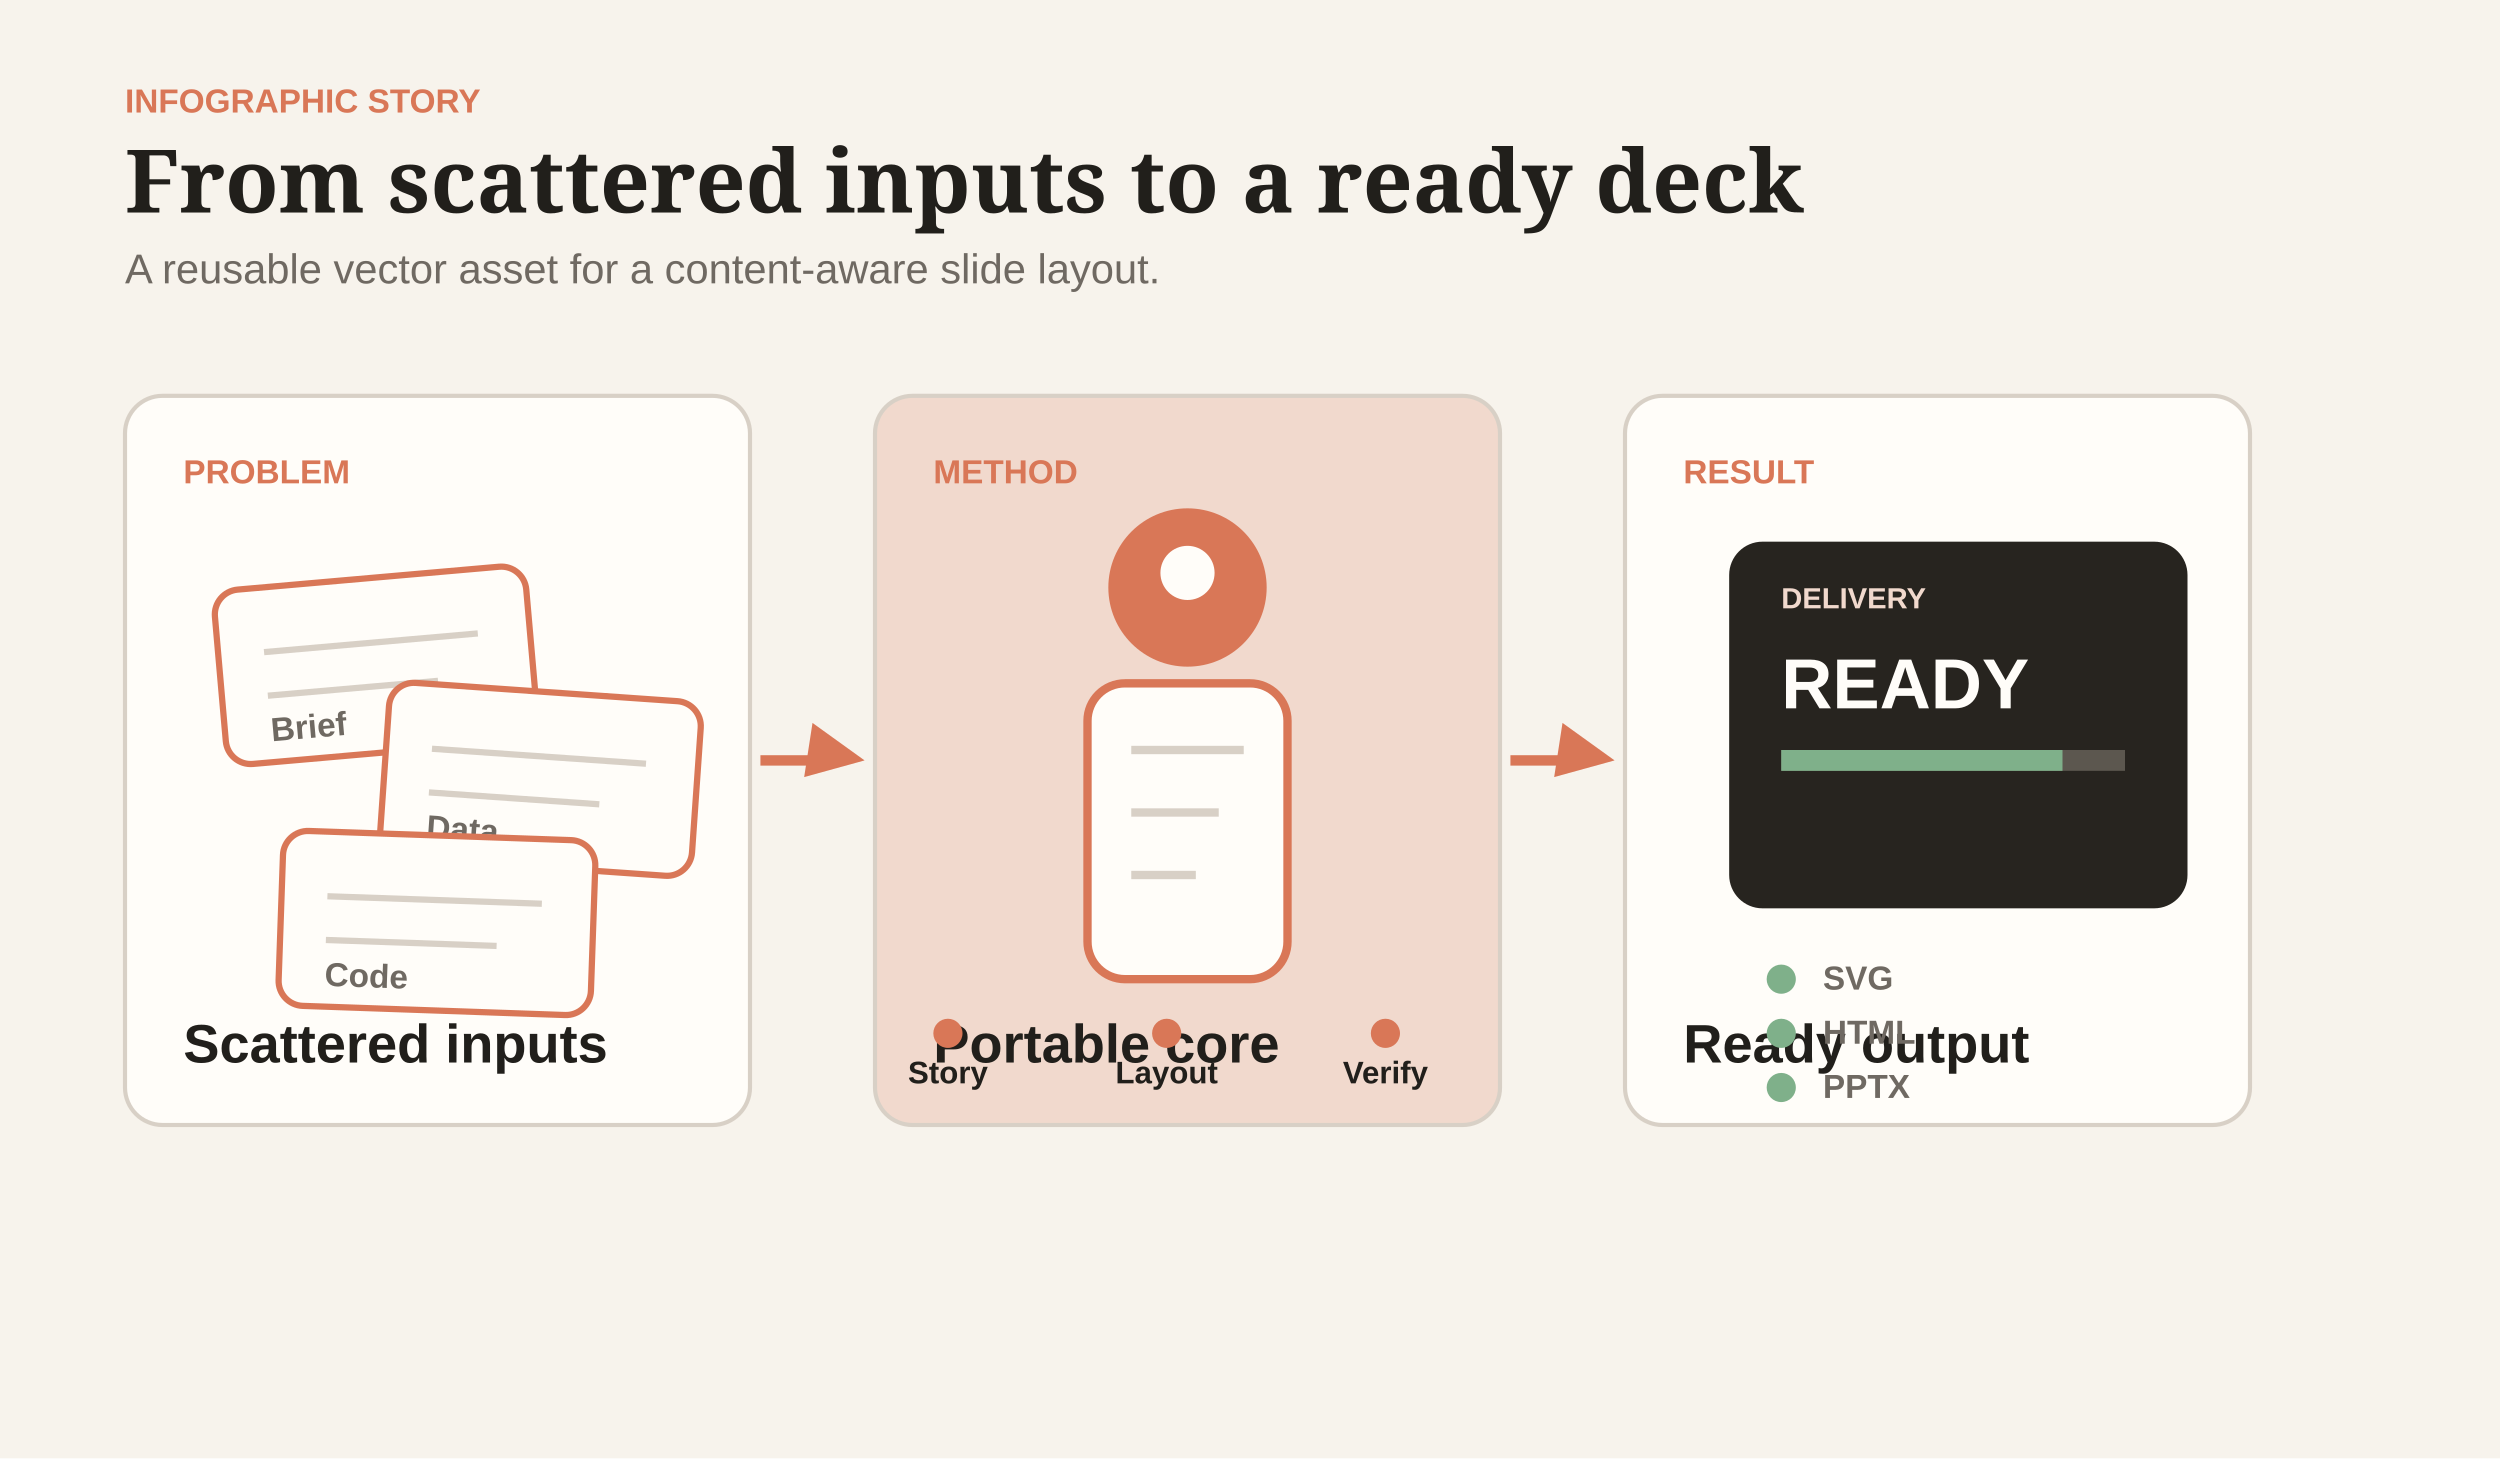
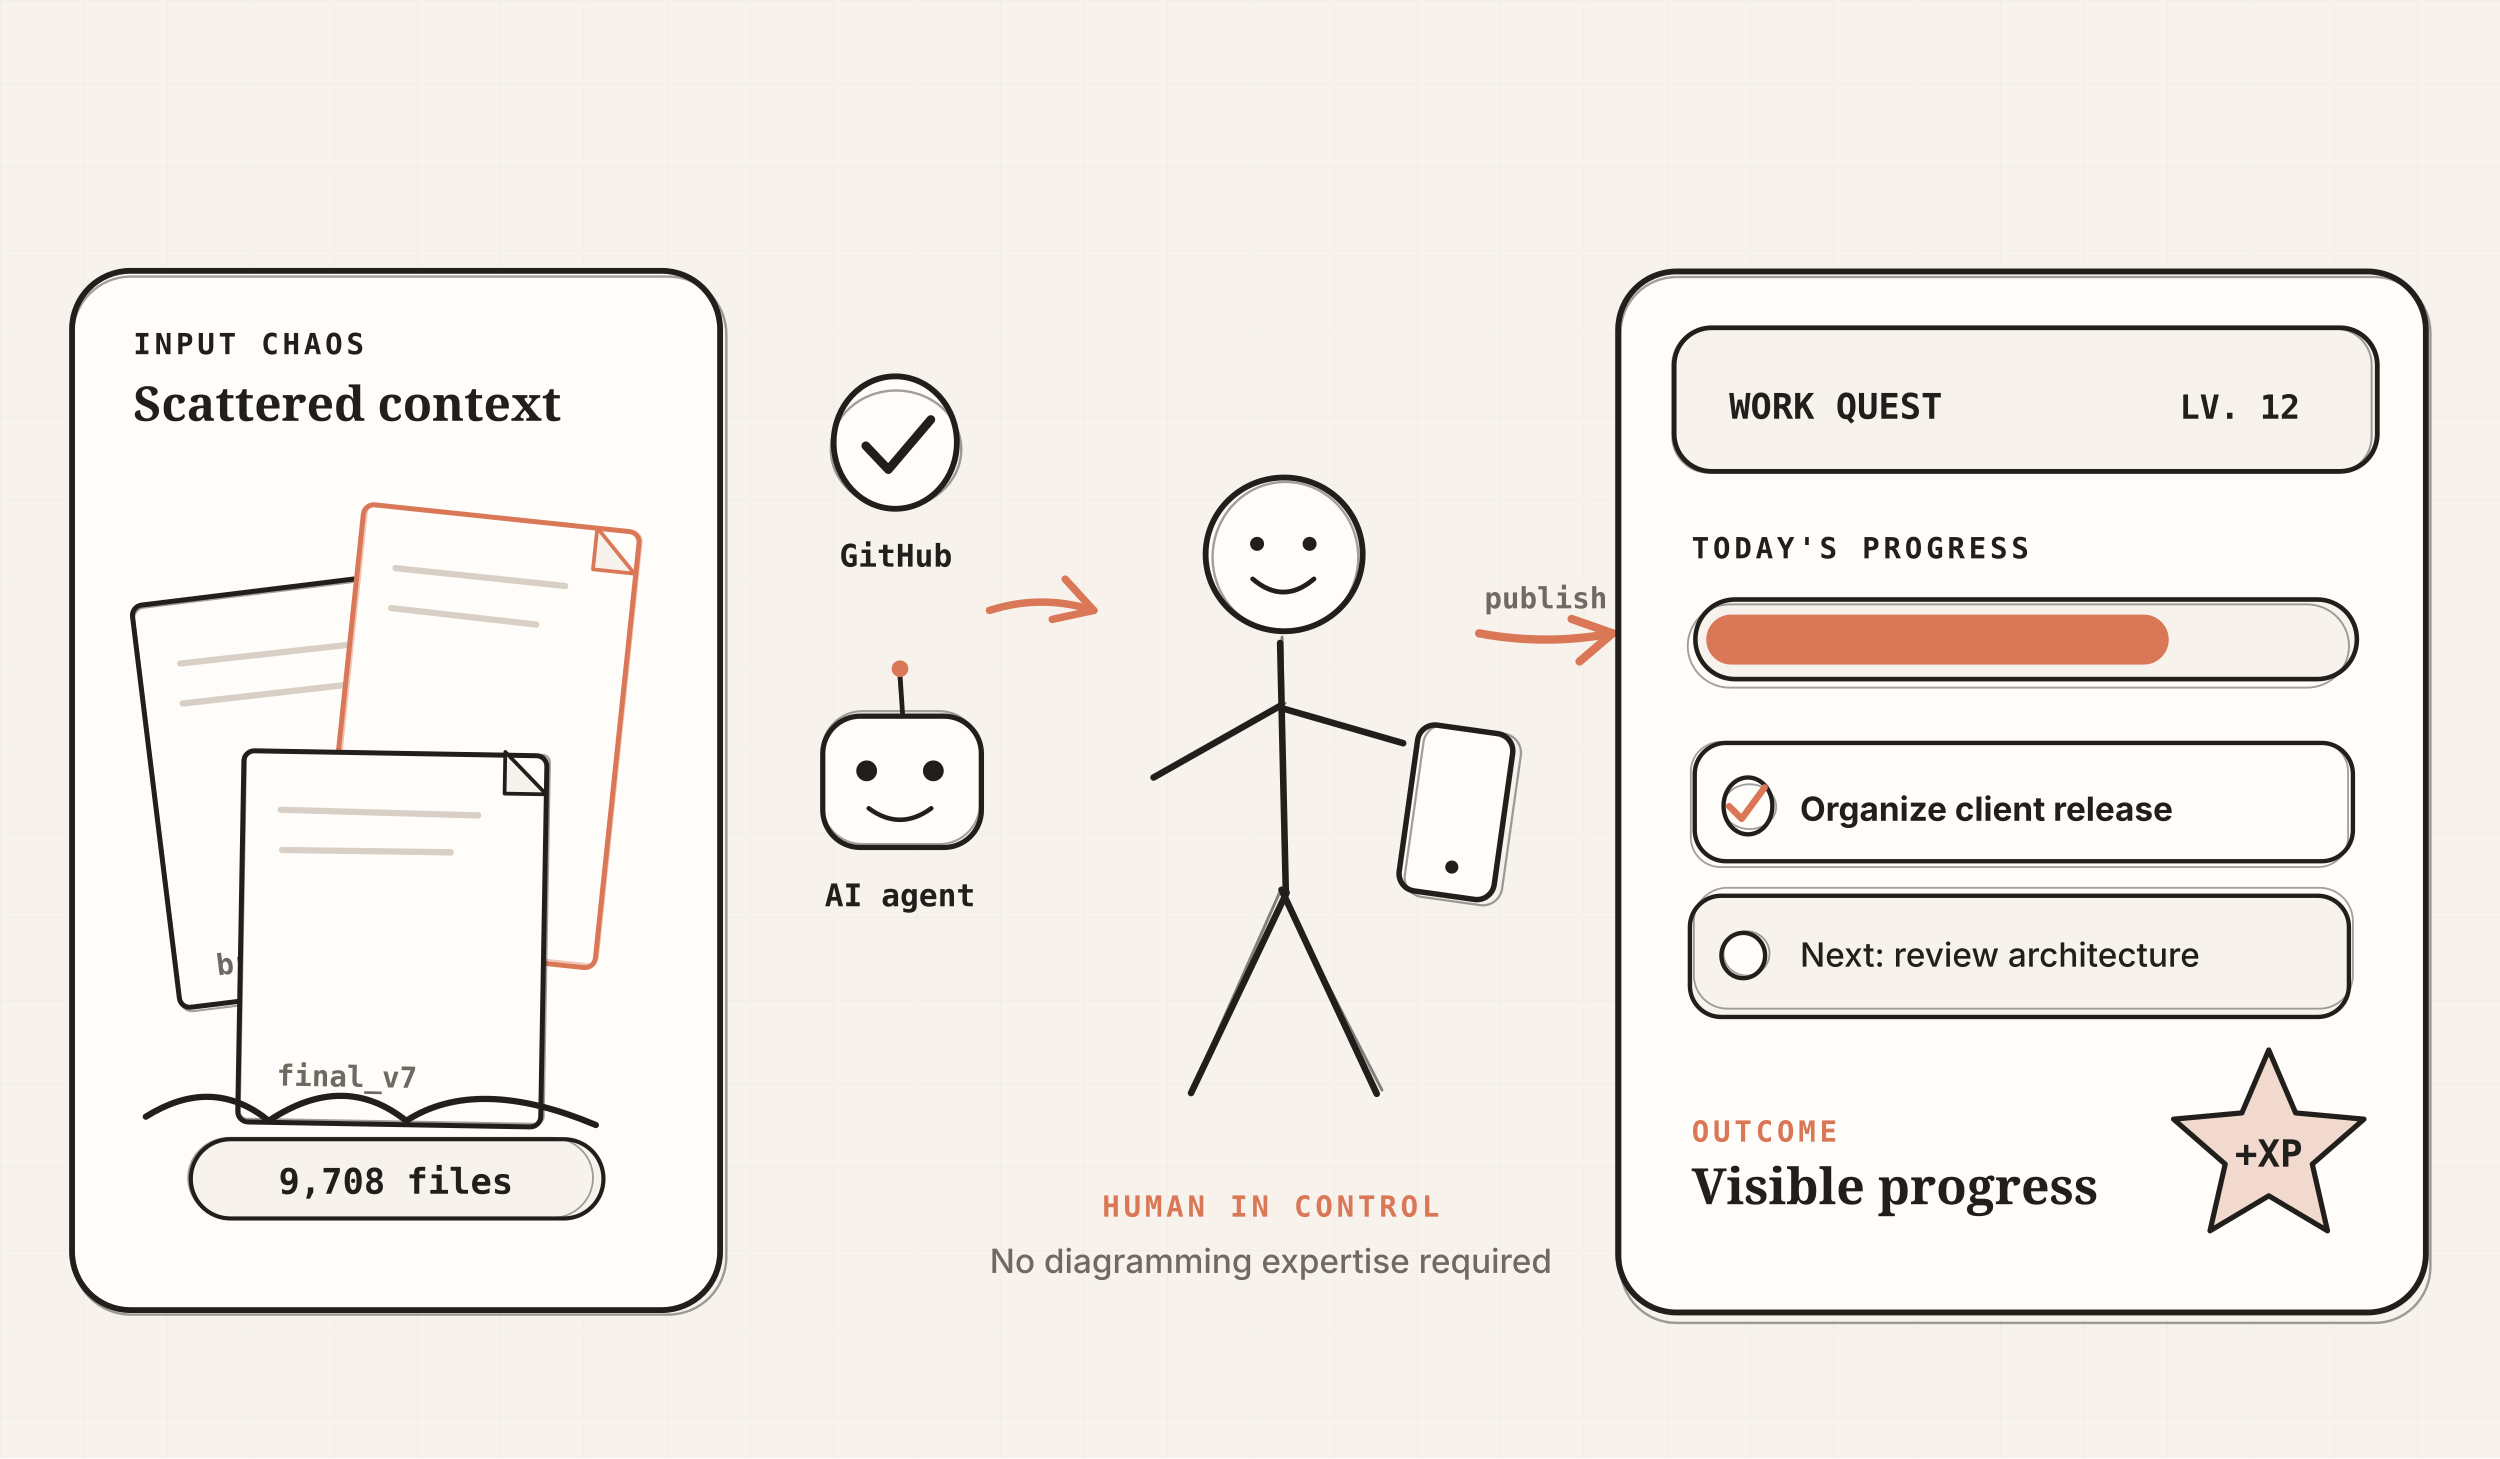
<svg xmlns="http://www.w3.org/2000/svg" width="1200" height="700" viewBox="0 0 1200 700" role="img" aria-labelledby="title desc">
+   <defs>
+     <pattern id="paper-grid" width="40" height="40" patternUnits="userSpaceOnUse">
+       <path d="M 40 0 L 0 0 0 40" fill="none" stroke="#211F1B" stroke-width="0.7" opacity="0.035" />
+     </pattern>
+   </defs>
  <rect width="1200" height="700" fill="#F7F3EC" />
-   <text x="60" y="54" fill="#D97757" font-size="16" font-family="Arial, sans-serif" font-weight="700" text-anchor="start">INFOGRAPHIC STORY</text>
-   <text x="60" y="102" fill="#211F1B" font-size="42" font-family="Georgia, serif" font-weight="700" text-anchor="start">From scattered inputs to a ready deck</text>
-   <text x="60" y="136" fill="#6F6962" font-size="20" font-family="Arial, sans-serif" font-weight="400" text-anchor="start">A reusable vector asset for a content-aware slide layout.</text>
-   <rect x="60" y="190" width="300" height="350" rx="18" fill="#FFFDF9" stroke="#D8D0C6" stroke-width="2" />
-   <text x="88" y="232" fill="#D97757" font-size="16" font-family="Arial, sans-serif" font-weight="700" text-anchor="start">PROBLEM</text>
-   <text x="88" y="510" fill="#211F1B" font-size="26" font-family="Arial, sans-serif" font-weight="700" text-anchor="start">Scattered inputs</text>
-   <rect x="420" y="190" width="300" height="350" rx="18" fill="#F1D9CD" stroke="#D8D0C6" stroke-width="2" />
-   <text x="448" y="232" fill="#D97757" font-size="16" font-family="Arial, sans-serif" font-weight="700" text-anchor="start">METHOD</text>
-   <text x="448" y="510" fill="#211F1B" font-size="26" font-family="Arial, sans-serif" font-weight="700" text-anchor="start">Portable core</text>
-   <rect x="780" y="190" width="300" height="350" rx="18" fill="#FFFDF9" stroke="#D8D0C6" stroke-width="2" />
-   <text x="808" y="232" fill="#D97757" font-size="16" font-family="Arial, sans-serif" font-weight="700" text-anchor="start">RESULT</text>
-   <text x="808" y="510" fill="#211F1B" font-size="26" font-family="Arial, sans-serif" font-weight="700" text-anchor="start">Ready output</text>
-   <line x1="365" y1="365" x2="404.0" y2="365.0" stroke="#D97757" stroke-width="5" />
-   <path d="M 390.0 347.0 L 415 365 L 386.0 373.0 Z" fill="#D97757" />
-   <line x1="725" y1="365" x2="764.0" y2="365.0" stroke="#D97757" stroke-width="5" />
-   <path d="M 750.0 347.0 L 775 365 L 746.0 373.0 Z" fill="#D97757" />
-   <g transform="rotate(-5 150 315)">
-     <rect x="105" y="280" width="150" height="84" rx="12" fill="#FFFDF9" stroke="#D97757" stroke-width="3" />
-     <line x1="127" y1="311" x2="230" y2="311" stroke="#D8D0C6" stroke-width="3" />
-     <line x1="127" y1="332" x2="209" y2="332" stroke="#D8D0C6" stroke-width="3" />
-     <text x="127" y="354" fill="#6F6962" font-size="16" font-family="Arial, sans-serif" font-weight="700" text-anchor="start">Brief</text>
+   <rect width="1200" height="700" fill="url(#paper-grid)" />
+   <rect x="34.586" y="130.005" width="311.055" height="498.837" rx="28" fill="#FFFDF9" stroke="#211F1B" stroke-width="2.8" opacity="1" />
+   <rect x="34.993" y="132.742" width="313.647" height="498.265" rx="27.766" fill="none" stroke="#211F1B" stroke-width="1.176" opacity="0.42" />
+   <text x="64" y="170" fill="#211F1B" font-size="14" font-family="SFMono-Regular, Consolas, monospace" font-weight="700" text-anchor="start" letter-spacing="1.8" opacity="1">INPUT CHAOS</text>
+   <text x="64" y="202" fill="#211F1B" font-size="23" font-family="Georgia, Iowan Old Style, serif" font-weight="700" text-anchor="start" opacity="1">Scattered context</text>
+   <g transform="rotate(-7 150.0 380.0)">
+     <rect x="74.495" y="281.1" width="148.017" height="194.485" rx="5" fill="#FFFDF9" stroke="#211F1B" stroke-width="2.4" opacity="1" />
+     <rect x="75.036" y="282.48" width="148.144" height="195.105" rx="5.268" fill="none" stroke="#211F1B" stroke-width="1.008" opacity="0.42" />
+     <path d="M 204 282 L 224 302 L 204 302 Z" fill="#F7F3EC" stroke="#211F1B" opacity="1" stroke-width="1.8" stroke-linecap="round" stroke-linejoin="round" />
+     <line x1="94.495" y1="311.21" x2="192.489" y2="312.317" stroke="#D8D0C6" stroke-width="3" opacity="1" stroke-linecap="round" />
+     <line x1="93.744" y1="311.449" x2="192.732" y2="311.739" stroke="#D8D0C6" stroke-width="1.35" opacity="0.54" stroke-linecap="round" />
+     <line x1="93.348" y1="330.355" x2="179.556" y2="331.166" stroke="#D8D0C6" stroke-width="3" opacity="1" stroke-linecap="round" />
+     <line x1="94.491" y1="331.368" x2="179.058" y2="331.757" stroke="#D8D0C6" stroke-width="1.35" opacity="0.54" stroke-linecap="round" />
+     <text x="94" y="462" fill="#6F6962" font-size="14" font-family="SFMono-Regular, Consolas, monospace" font-weight="700" text-anchor="start" opacity="1">brief.md</text>
  </g>
-   <g transform="rotate(4 230 365)">
-     <rect x="185" y="330" width="150" height="84" rx="12" fill="#FFFDF9" stroke="#D97757" stroke-width="3" />
-     <line x1="207" y1="361" x2="310" y2="361" stroke="#D8D0C6" stroke-width="3" />
-     <line x1="207" y1="382" x2="289" y2="382" stroke="#D8D0C6" stroke-width="3" />
-     <text x="207" y="404" fill="#6F6962" font-size="16" font-family="Arial, sans-serif" font-weight="700" text-anchor="start">Data</text>
+   <g transform="rotate(6 230.0 353.0)">
+     <rect x="163.611" y="248.167" width="133.054" height="210.379" rx="5" fill="#FFFDF9" stroke="#D97757" stroke-width="2.4" opacity="1" />
+     <rect x="165.157" y="248.248" width="132.655" height="208.547" rx="4.184" fill="none" stroke="#D97757" stroke-width="1.008" opacity="0.42" />
+     <path d="M 276 248 L 296 268 L 276 268 Z" fill="#F7F3EC" stroke="#D97757" opacity="1" stroke-width="1.8" stroke-linecap="round" stroke-linejoin="round" />
+     <line x1="181.663" y1="277.328" x2="263.572" y2="277.362" stroke="#D8D0C6" stroke-width="3" opacity="1" stroke-linecap="round" />
+     <line x1="181.645" y1="278.217" x2="263.784" y2="277.792" stroke="#D8D0C6" stroke-width="1.35" opacity="0.54" stroke-linecap="round" />
+     <line x1="181.535" y1="296.627" x2="251.699" y2="297.237" stroke="#D8D0C6" stroke-width="3" opacity="1" stroke-linecap="round" />
+     <line x1="182.175" y1="296.474" x2="251.367" y2="296.461" stroke="#D8D0C6" stroke-width="1.35" opacity="0.54" stroke-linecap="round" />
+     <text x="182" y="442" fill="#6F6962" font-size="14" font-family="SFMono-Regular, Consolas, monospace" font-weight="700" text-anchor="start" opacity="1">notes.pdf</text>
  </g>
-   <g transform="rotate(2 180 435)">
-     <rect x="135" y="400" width="150" height="84" rx="12" fill="#FFFDF9" stroke="#D97757" stroke-width="3" />
-     <line x1="157" y1="431" x2="260" y2="431" stroke="#D8D0C6" stroke-width="3" />
-     <line x1="157" y1="452" x2="239" y2="452" stroke="#D8D0C6" stroke-width="3" />
-     <text x="157" y="474" fill="#6F6962" font-size="16" font-family="Arial, sans-serif" font-weight="700" text-anchor="start">Code</text>
+   <g transform="rotate(1 188.5 449.0)">
+     <rect x="115.614" y="361.566" width="145.448" height="178.182" rx="5" fill="#FFFDF9" stroke="#211F1B" stroke-width="2.4" opacity="1" />
+     <rect x="116.591" y="361.097" width="145.883" height="177.133" rx="3.596" fill="none" stroke="#211F1B" stroke-width="1.008" opacity="0.42" />
+     <path d="M 241 360 L 261 380 L 241 380 Z" fill="#F7F3EC" stroke="#211F1B" opacity="1" stroke-width="1.8" stroke-linecap="round" stroke-linejoin="round" />
+     <line x1="133.705" y1="389.628" x2="228.538" y2="390.709" stroke="#D8D0C6" stroke-width="3" opacity="1" stroke-linecap="round" />
+     <line x1="134.602" y1="389.703" x2="229.249" y2="389.833" stroke="#D8D0C6" stroke-width="1.35" opacity="0.54" stroke-linecap="round" />
+     <line x1="134.663" y1="408.934" x2="215.624" y2="408.595" stroke="#D8D0C6" stroke-width="3" opacity="1" stroke-linecap="round" />
+     <line x1="134.098" y1="408.62" x2="216.135" y2="409.637" stroke="#D8D0C6" stroke-width="1.35" opacity="0.54" stroke-linecap="round" />
+     <text x="134" y="522" fill="#6F6962" font-size="14" font-family="SFMono-Regular, Consolas, monospace" font-weight="700" text-anchor="start" opacity="1">final_v7</text>
  </g>
-   <circle cx="570" cy="282" r="38" fill="#D97757" stroke="none" stroke-width="0" />
-   <circle cx="570" cy="275" r="13" fill="#FFFDF9" stroke="none" stroke-width="0" />
-   <rect x="522" y="328" width="96" height="142" rx="18" fill="#FFFDF9" stroke="#D97757" stroke-width="4" />
-   <line x1="543" y1="360" x2="597" y2="360" stroke="#D8D0C6" stroke-width="4" />
-   <line x1="543" y1="390" x2="585" y2="390" stroke="#D8D0C6" stroke-width="4" />
-   <line x1="543" y1="420" x2="574" y2="420" stroke="#D8D0C6" stroke-width="4" />
-   <circle cx="455" cy="496" r="7" fill="#D97757" stroke="none" stroke-width="0" />
-   <text x="455" y="520" fill="#211F1B" font-size="15" font-family="Arial, sans-serif" font-weight="700" text-anchor="middle">Story</text>
-   <circle cx="560" cy="496" r="7" fill="#D97757" stroke="none" stroke-width="0" />
-   <text x="560" y="520" fill="#211F1B" font-size="15" font-family="Arial, sans-serif" font-weight="700" text-anchor="middle">Layout</text>
-   <circle cx="665" cy="496" r="7" fill="#D97757" stroke="none" stroke-width="0" />
-   <text x="665" y="520" fill="#211F1B" font-size="15" font-family="Arial, sans-serif" font-weight="700" text-anchor="middle">Verify</text>
-   <rect x="830" y="260" width="220" height="176" rx="16" fill="#27241F" stroke="#27241F" stroke-width="0" />
-   <text x="855" y="292" fill="#F1D9CD" font-size="14" font-family="Arial, sans-serif" font-weight="700" text-anchor="start">DELIVERY</text>
-   <text x="855" y="340" fill="#FFFDF9" font-size="34" font-family="Arial, sans-serif" font-weight="700" text-anchor="start">READY</text>
-   <line x1="855" y1="365" x2="1020" y2="365" stroke="#5C574F" stroke-width="10" />
-   <line x1="855" y1="365" x2="990" y2="365" stroke="#7FB08A" stroke-width="10" />
-   <circle cx="855" cy="470" r="7" fill="#7FB08A" stroke="none" stroke-width="0" />
-   <text x="875" y="475" fill="#6F6962" font-size="16" font-family="Arial, sans-serif" font-weight="700" text-anchor="start">SVG</text>
-   <circle cx="855" cy="496" r="7" fill="#7FB08A" stroke="none" stroke-width="0" />
-   <text x="875" y="501" fill="#6F6962" font-size="16" font-family="Arial, sans-serif" font-weight="700" text-anchor="start">HTML</text>
-   <circle cx="855" cy="522" r="7" fill="#7FB08A" stroke="none" stroke-width="0" />
-   <text x="875" y="527" fill="#6F6962" font-size="16" font-family="Arial, sans-serif" font-weight="700" text-anchor="start">PPTX</text>
+   <path d="M 70 536 Q 102 516 129 538 Q 165 514 195 538 Q 229 516 286 540" fill="none" stroke="#211F1B" opacity="1" stroke-width="3.0" stroke-linecap="round" stroke-linejoin="round" />
+   <rect x="91.577" y="546.821" width="198.09" height="38.04" rx="19" fill="#F7F3EC" stroke="#211F1B" stroke-width="2" opacity="1" />
+   <rect x="90.282" y="546.098" width="194.361" height="38.535" rx="19.876" fill="none" stroke="#211F1B" stroke-width="0.84" opacity="0.42" />
+   <text x="190.0" y="573" fill="#211F1B" font-size="17" font-family="SFMono-Regular, Consolas, monospace" font-weight="700" text-anchor="middle" opacity="1">9,708 files</text>
+   <ellipse cx="429.72" cy="212.429" rx="29.574" ry="31.786" fill="#FFFDF9" stroke="#211F1B" stroke-width="2.8" opacity="1" />
+   <ellipse cx="430.105" cy="215.696" rx="31.299" ry="28.241" fill="none" stroke="#211F1B" stroke-width="1.176" opacity="0.42" />
+   <path d="M 415.6 214.0 L 426.4 225.4 L 446.8 201.4" fill="none" stroke="#211F1B" opacity="1" stroke-width="4.2" stroke-linecap="round" stroke-linejoin="round" />
+   <text x="430" y="272" fill="#211F1B" font-size="15" font-family="SFMono-Regular, Consolas, monospace" font-weight="700" text-anchor="middle" opacity="1">GitHub</text>
+   <rect x="394.927" y="343.763" width="76.155" height="63.021" rx="18" fill="#FFFDF9" stroke="#211F1B" stroke-width="2.5" opacity="1" />
+   <rect x="394.592" y="341.369" width="75.726" height="63.806" rx="19.361" fill="none" stroke="#211F1B" stroke-width="1.05" opacity="0.42" />
+   <line x1="433.203" y1="342.243" x2="432.002" y2="323.972" stroke="#211F1B" stroke-width="2.3" opacity="1" stroke-linecap="round" />
+   <line x1="433.32" y1="344.186" x2="431.355" y2="325.445" stroke="#211F1B" stroke-width="1.035" opacity="0.54" stroke-linecap="round" />
+   <circle cx="432" cy="321" r="4" fill="#D97757" stroke="#D97757" stroke-width="0" opacity="1" />
+   <circle cx="416" cy="370" r="5" fill="#211F1B" stroke="#211F1B" stroke-width="0" opacity="1" />
+   <circle cx="448" cy="370" r="5" fill="#211F1B" stroke="#211F1B" stroke-width="0" opacity="1" />
+   <path d="M 417 388 Q 432 399 447 388" fill="none" stroke="#211F1B" opacity="1" stroke-width="2.2" stroke-linecap="round" stroke-linejoin="round" />
+   <text x="432" y="435" fill="#211F1B" font-size="15" font-family="SFMono-Regular, Consolas, monospace" font-weight="700" text-anchor="middle" opacity="1">AI agent</text>
+   <path d="M 475.0 293.0 Q 500.0 285.0 525.0 293.0" fill="none" stroke="#D97757" opacity="1" stroke-width="3.6" stroke-linecap="round" stroke-linejoin="round" />
+   <path d="M 505.1 297.3 L 525.0 293.0 L 511.3 278.0" fill="none" stroke="#D97757" opacity="1" stroke-width="3.6" stroke-linecap="round" stroke-linejoin="round" />
+   <ellipse cx="616.392" cy="266.1" rx="37.695" ry="36.892" fill="#FFFDF9" stroke="#211F1B" stroke-width="2.8" opacity="1" />
+   <ellipse cx="617.003" cy="267.459" rx="34.952" ry="36.117" fill="none" stroke="#211F1B" stroke-width="1.176" opacity="0.42" />
+   <circle cx="603.4" cy="261.05" r="3.36" fill="#211F1B" stroke="#211F1B" stroke-width="0" opacity="1" />
+   <circle cx="628.6" cy="261.05" r="3.36" fill="#211F1B" stroke="#211F1B" stroke-width="0" opacity="1" />
+   <path d="M 601.3 277.9 Q 616.0 290.5 630.7 277.9" fill="none" stroke="#211F1B" opacity="1" stroke-width="2.31" stroke-linecap="round" stroke-linejoin="round" />
+   <line x1="614.462" y1="308.623" x2="617.212" y2="429.061" stroke="#211F1B" stroke-width="3.15" opacity="1" stroke-linecap="round" />
+   <line x1="615.384" y1="305.835" x2="617.21" y2="429.43" stroke="#211F1B" stroke-width="1.418" opacity="0.54" stroke-linecap="round" />
+   <line x1="614.674" y1="338.705" x2="553.721" y2="373.184" stroke="#211F1B" stroke-width="3.15" opacity="1" stroke-linecap="round" />
+   <line x1="616.851" y1="337.561" x2="555.021" y2="372.509" stroke="#211F1B" stroke-width="1.418" opacity="0.54" stroke-linecap="round" />
+   <line x1="615.248" y1="339.942" x2="673.504" y2="356.728" stroke="#211F1B" stroke-width="3.15" opacity="1" stroke-linecap="round" />
+   <line x1="616.126" y1="339.486" x2="672.794" y2="357.047" stroke="#211F1B" stroke-width="1.418" opacity="0.54" stroke-linecap="round" />
+   <line x1="617.584" y1="428.48" x2="571.702" y2="524.656" stroke="#211F1B" stroke-width="3.15" opacity="1" stroke-linecap="round" />
+   <line x1="614.787" y1="427.119" x2="571.382" y2="524.883" stroke="#211F1B" stroke-width="1.418" opacity="0.54" stroke-linecap="round" />
+   <line x1="615.136" y1="427.105" x2="660.827" y2="525.02" stroke="#211F1B" stroke-width="3.15" opacity="1" stroke-linecap="round" />
+   <line x1="615.133" y1="429.297" x2="663.351" y2="523.227" stroke="#211F1B" stroke-width="1.418" opacity="0.54" stroke-linecap="round" />
+   <g transform="rotate(8 700.525 390.2)">
+     <rect x="675.8" y="349.96" width="46.05" height="80.356" rx="8.4" fill="#FFFDF9" stroke="#211F1B" stroke-width="2.625" opacity="1" />
+     <rect x="678.729" y="349.548" width="47.135" height="83.095" rx="9.322" fill="none" stroke="#211F1B" stroke-width="1.103" opacity="0.42" />
+     <circle cx="700.525" cy="416.45" r="3.15" fill="#211F1B" stroke="#211F1B" stroke-width="0" opacity="1" />
+   </g>
+   <text x="610" y="584" fill="#D97757" font-size="14" font-family="SFMono-Regular, Consolas, monospace" font-weight="700" text-anchor="middle" letter-spacing="1.8" opacity="1">HUMAN IN CONTROL</text>
+   <text x="610" y="611" fill="#6F6962" font-size="16" font-family="Inter, Arial, sans-serif" font-weight="500" text-anchor="middle" opacity="1">No diagramming expertise required</text>
+   <path d="M 710.0 304.0 Q 742.0 310.0 774.0 304.0" fill="none" stroke="#D97757" opacity="1" stroke-width="4.0" stroke-linecap="round" stroke-linejoin="round" />
+   <path d="M 758.2 317.5 L 774.0 304.0 L 754.4 297.1" fill="none" stroke="#D97757" opacity="1" stroke-width="4.0" stroke-linecap="round" stroke-linejoin="round" />
+   <text x="742.0" y="292.0" fill="#6F6962" font-size="14" font-family="SFMono-Regular, Consolas, monospace" font-weight="700" text-anchor="middle" opacity="1">publish</text>
+   <rect x="776.7" y="130.307" width="387.71" height="499.679" rx="28" fill="#FFFDF9" stroke="#211F1B" stroke-width="2.8" opacity="1" />
+   <rect x="777.862" y="132.962" width="388.728" height="502.033" rx="26.795" fill="none" stroke="#211F1B" stroke-width="1.176" opacity="0.42" />
+   <rect x="803.591" y="157.325" width="337.519" height="68.944" rx="18" fill="#F7F3EC" stroke="#211F1B" stroke-width="2.3" opacity="1" />
+   <rect x="802.699" y="157.784" width="335.672" height="69.07" rx="17.249" fill="none" stroke="#211F1B" stroke-width="0.966" opacity="0.42" />
+   <text x="830" y="201" fill="#211F1B" font-size="17" font-family="SFMono-Regular, Consolas, monospace" font-weight="700" text-anchor="start" opacity="1">WORK QUEST</text>
+   <text x="1104" y="201" fill="#211F1B" font-size="16" font-family="SFMono-Regular, Consolas, monospace" font-weight="700" text-anchor="end" opacity="1">LV. 12</text>
+   <text x="812" y="268" fill="#211F1B" font-size="14" font-family="SFMono-Regular, Consolas, monospace" font-weight="700" text-anchor="start" letter-spacing="1.8" opacity="1">TODAY'S PROGRESS</text>
+   <rect x="813.778" y="287.761" width="317.518" height="38.211" rx="19" fill="#F7F3EC" stroke="#211F1B" stroke-width="2.2" opacity="1" />
+   <rect x="810.112" y="290.097" width="317.411" height="39.97" rx="20.279" fill="none" stroke="#211F1B" stroke-width="0.924" opacity="0.42" />
+   <rect x="819" y="295" width="222" height="24" rx="12" fill="#D97757" stroke="#D97757" stroke-width="0" opacity="1" />
+   <rect x="813.465" y="356.599" width="315.94" height="56.798" rx="15" fill="#FFFDF9" stroke="#211F1B" stroke-width="2.1" opacity="1" />
+   <rect x="811.584" y="356.146" width="315.492" height="60.038" rx="14.296" fill="none" stroke="#211F1B" stroke-width="0.882" opacity="0.42" />
+   <ellipse cx="839.023" cy="386.838" rx="11.723" ry="13.646" fill="#FFFDF9" stroke="#211F1B" stroke-width="2.1" opacity="1" />
+   <ellipse cx="839.784" cy="387.201" rx="12.786" ry="10.757" fill="none" stroke="#211F1B" stroke-width="0.882" opacity="0.42" />
+   <path d="M 830 387 L 836 393 L 847 378" fill="none" stroke="#D97757" opacity="1" stroke-width="3.2" stroke-linecap="round" stroke-linejoin="round" />
+   <text x="864" y="394" fill="#211F1B" font-size="16" font-family="Inter, Arial, sans-serif" font-weight="700" text-anchor="start" opacity="1">Organize client release</text>
+   <rect x="811.146" y="429.969" width="316.333" height="58.177" rx="15" fill="#F7F3EC" stroke="#211F1B" stroke-width="2.1" opacity="1" />
+   <rect x="813.041" y="426.14" width="316.354" height="58.012" rx="16.058" fill="none" stroke="#211F1B" stroke-width="0.882" opacity="0.42" />
+   <ellipse cx="836.767" cy="458.659" rx="10.488" ry="10.869" fill="#FFFDF9" stroke="#211F1B" stroke-width="2.1" opacity="1" />
+   <ellipse cx="838.342" cy="457.631" rx="11.047" ry="10.632" fill="none" stroke="#211F1B" stroke-width="0.882" opacity="0.42" />
+   <text x="864" y="464" fill="#211F1B" font-size="16" font-family="Inter, Arial, sans-serif" font-weight="500" text-anchor="start" opacity="1">Next: review architecture</text>
+   <polygon points="1089.0,504.0 1101.9,534.2 1134.7,537.2 1109.9,558.8 1117.2,590.8 1089.0,574.0 1060.8,590.8 1068.1,558.8 1043.3,537.2 1076.1,534.2" fill="#F1D9CD" stroke="#211F1B" stroke-width="2.5" stroke-linejoin="round" />
+   <text x="1089" y="560" fill="#211F1B" font-size="18" font-family="SFMono-Regular, Consolas, monospace" font-weight="800" text-anchor="middle" opacity="1">+XP</text>
+   <text x="812" y="548" fill="#D97757" font-size="14" font-family="SFMono-Regular, Consolas, monospace" font-weight="700" text-anchor="start" letter-spacing="1.8" opacity="1">OUTCOME</text>
+   <text x="812" y="578" fill="#211F1B" font-size="24" font-family="Georgia, Iowan Old Style, serif" font-weight="700" text-anchor="start" opacity="1">Visible progress</text>
</svg>
